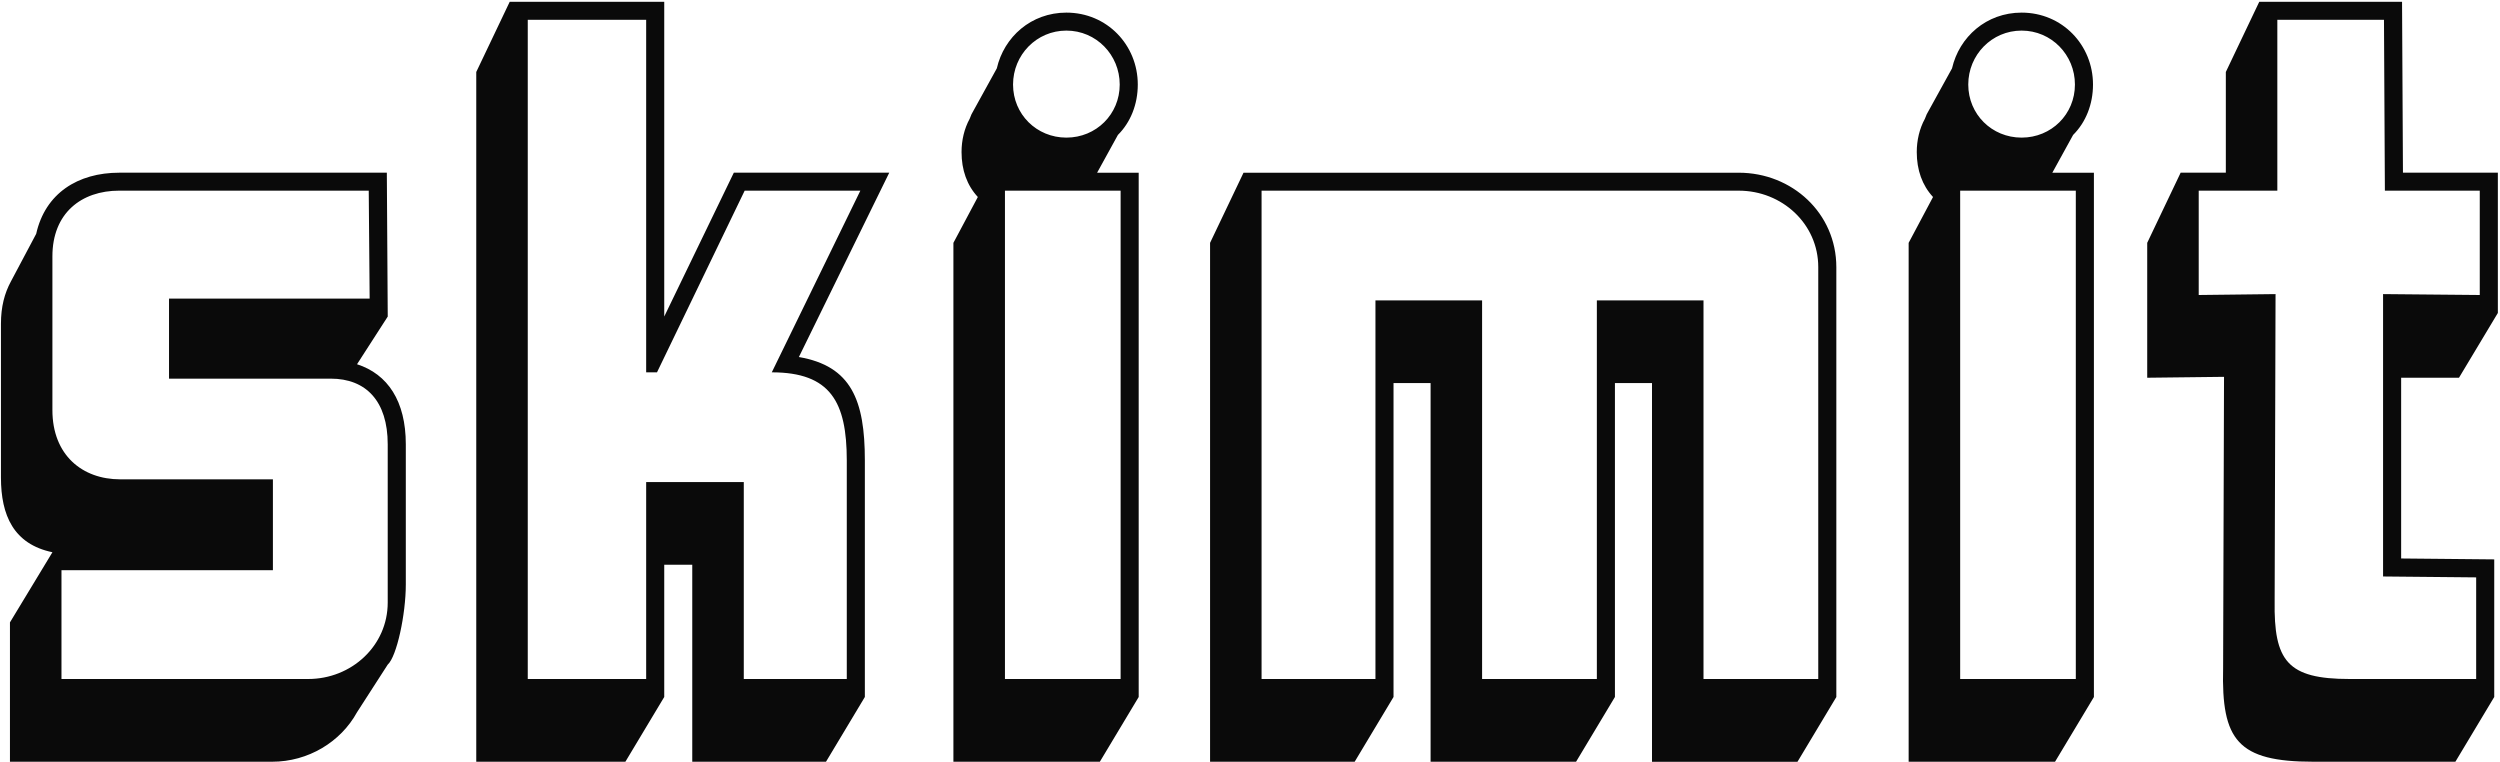
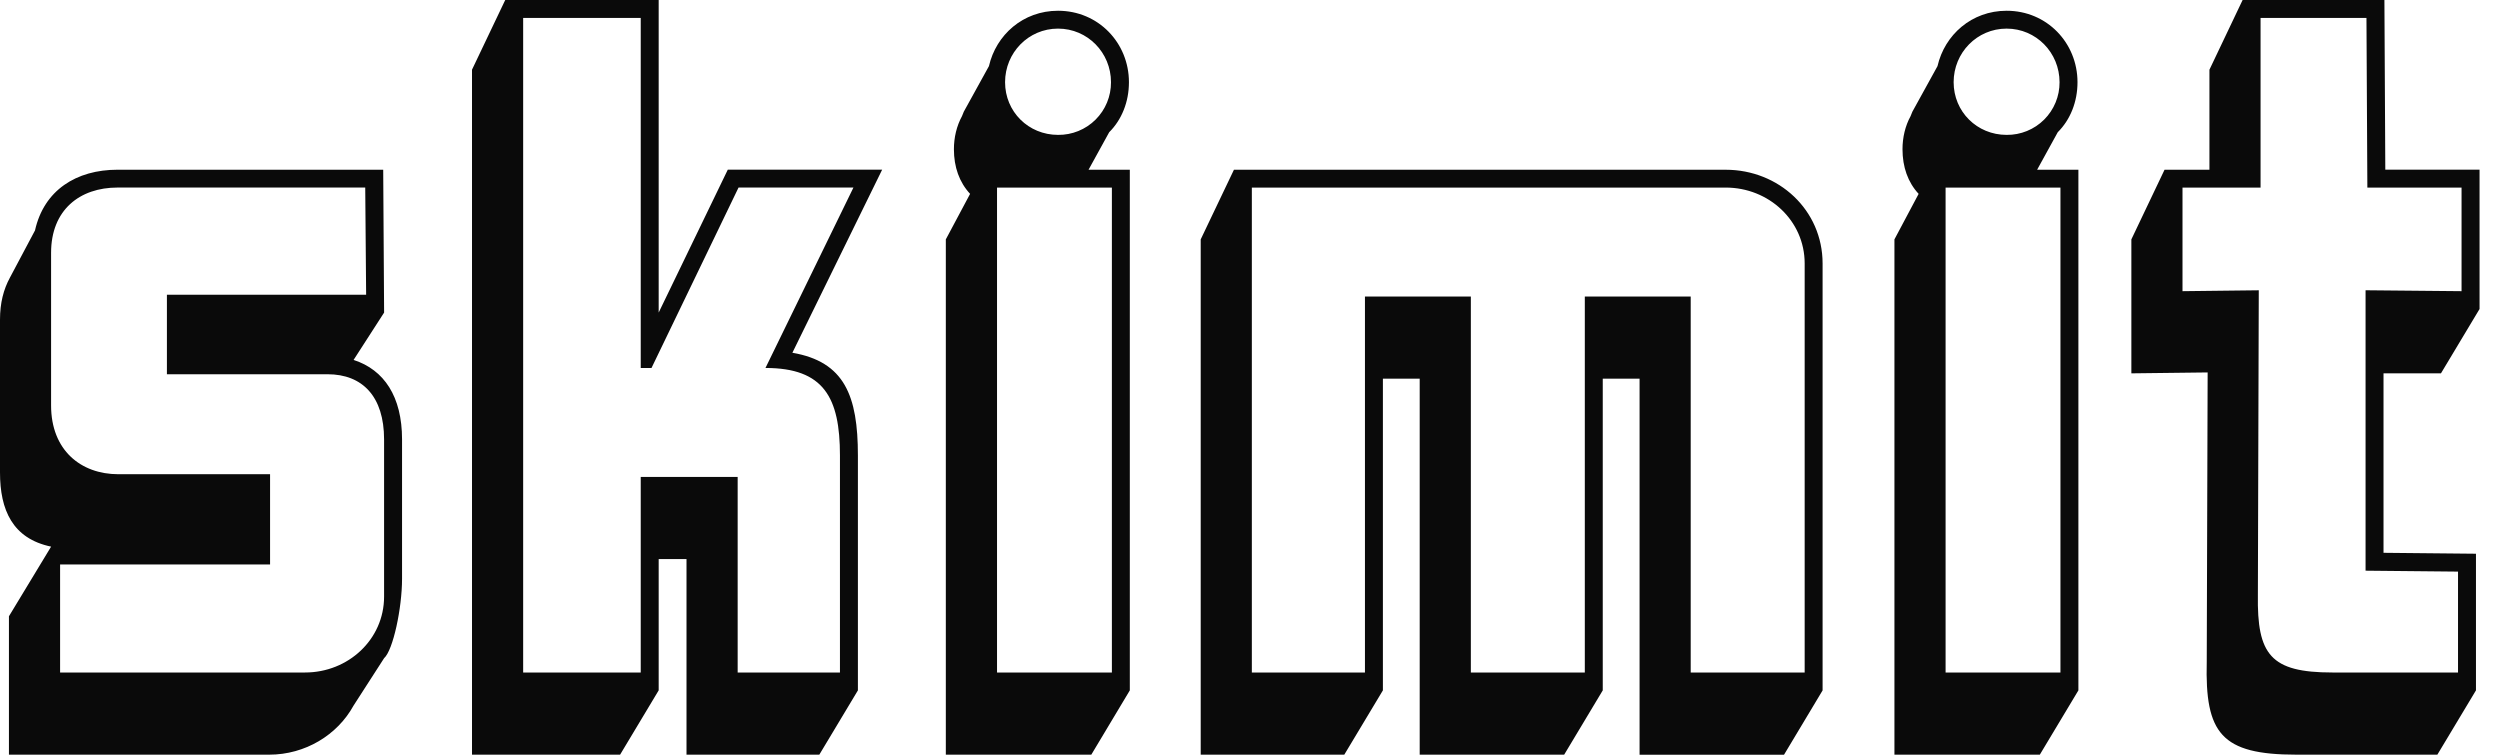
- <svg xmlns="http://www.w3.org/2000/svg" width="105" height="32">
-   <path d="M11.426 31.993H.418V26.14l1.784-2.946C.57 22.853.04 21.643.04 20.057v-6.459c0-.717.152-1.284.417-1.775L1.52 9.821c.38-1.7 1.746-2.568 3.492-2.568h11.235l.038 6.043-1.29 2.002c1.29.416 2.049 1.549 2.049 3.362v5.892c0 1.247-.38 3.022-.76 3.362l-1.29 2.002c-.683 1.246-2.05 2.077-3.567 2.077Zm-8.844-8.045v4.57h10.362c1.822 0 3.34-1.397 3.34-3.21V18.66c0-1.813-.911-2.757-2.391-2.757H7.099V12.54h8.426l-.038-4.533H5.01c-1.594 0-2.809.945-2.809 2.758v6.459c0 1.888 1.253 2.908 2.847 2.908h6.414v3.815H2.582Zm23.684 8.045h-6.263V3.023L21.408.075h6.49v13.22l2.923-6.043h6.528l-3.796 7.743c2.202.378 2.771 1.813 2.771 4.344v9.934l-1.632 2.72h-5.617V23.72h-1.177v5.553l-1.632 2.72ZM22.166.832v27.686h4.973v-8.272h4.1v8.272h4.326V19.34c0-2.455-.683-3.702-3.15-3.702l3.72-7.63h-4.859l-3.682 7.63h-.455V.832h-4.972Zm24.027 31.161h-6.15V10.2l1.026-1.926c-.456-.491-.684-1.134-.684-1.889 0-.491.114-.982.342-1.398l.076-.188 1.063-1.927C42.169 1.55 43.308.53 44.788.53c1.708 0 2.999 1.36 2.999 3.022 0 .831-.304 1.587-.835 2.115l-.873 1.587h1.746v22.02l-1.632 2.72ZM44.788 5.78c1.253 0 2.24-.982 2.24-2.229 0-1.246-.987-2.266-2.24-2.266-1.252 0-2.24 1.02-2.24 2.266 0 1.247.988 2.229 2.24 2.229Zm-2.58 2.228v20.51h4.858V8.008h-4.859Zm14.688 23.985h-6.073V10.2l1.405-2.946h20.8c2.238 0 4.098 1.7 4.098 3.966v18.055l-1.632 2.72h-6.11V16.09h-1.557v13.183l-1.632 2.72h-6.11V16.09h-1.557v13.183l-1.632 2.72Zm-3.91-23.985v20.51h4.783V12.616h4.479v15.902h4.82V12.616h4.479v15.902h4.82v-17.3c0-1.812-1.518-3.21-3.34-3.21h-20.04Zm33.325 23.985h-6.148V10.2l1.024-1.926c-.455-.491-.683-1.134-.683-1.889 0-.491.114-.982.342-1.398l.076-.188 1.063-1.927C82.288 1.55 83.427.53 84.907.53c1.708 0 2.999 1.36 2.999 3.022 0 .831-.304 1.587-.835 2.115l-.873 1.587h1.746v22.02l-1.633 2.72ZM84.907 5.78c1.253 0 2.24-.982 2.24-2.229 0-1.246-.987-2.266-2.24-2.266-1.252 0-2.24 1.02-2.24 2.266 0 1.247.988 2.229 2.24 2.229Zm-2.58 2.228v20.51h4.857V8.008h-4.858Zm20.799 23.985h-5.96c-3.188 0-3.87-.906-3.795-3.928l.038-12.238-3.226.038v-5.666l1.404-2.946h1.898v-4.23L94.889.075h5.997l.038 7.177h3.986v5.892l-1.632 2.72h-2.43v7.592l3.91.038v5.779l-1.632 2.72Zm-4.441-3.475h5.314V24.25l-3.91-.038v-11.86l4.061.038V8.008h-3.985l-.038-7.176h-4.479v7.176h-3.302v4.382l3.227-.038-.038 12.88c-.038 2.53.531 3.286 3.15 3.286Z" fill="#0A0A0A" fill-rule="evenodd" />
+ <svg xmlns="http://www.w3.org/2000/svg" width="106" height="32" viewBox="0 0 106 32">
+   <path d="M11.415 31.998H.379V26.13l1.788-2.953C.531 22.835 0 21.622 0 20.032v-6.475c0-.719.152-1.287.418-1.78L1.484 9.77c.38-1.704 1.75-2.574 3.5-2.574h11.264l.038 6.058-1.294 2.007c1.294.417 2.055 1.553 2.055 3.37v5.907c0 1.25-.381 3.03-.762 3.37l-1.294 2.008c-.684 1.249-2.055 2.082-3.575 2.082h-.001Zm-8.867-8.065v4.581h10.388c1.827 0 3.349-1.4 3.349-3.218v-6.664c0-1.818-.914-2.764-2.397-2.764H7.077v-3.372h8.447l-.038-4.544H4.982c-1.598 0-2.816.947-2.816 2.765v6.475c0 1.893 1.257 2.915 2.855 2.915h6.43v3.825H2.548Zm23.744 8.065h-6.279V2.955L21.422 0h6.506v13.253l2.93-6.058h6.545l-3.806 7.762c2.208.38 2.778 1.818 2.778 4.355v9.96l-1.636 2.726h-5.631v-8.294h-1.18v5.567l-1.636 2.727ZM22.182.758v27.756h4.985v-8.292h4.11v8.292h4.337v-9.2c0-2.462-.685-3.712-3.158-3.712l3.73-7.65h-4.872l-3.69 7.65h-.457V.759h-4.985Zm24.087 31.24h-6.166V10.15l1.029-1.93c-.457-.493-.686-1.137-.686-1.894 0-.492.114-.985.343-1.402l.076-.188 1.066-1.932c.304-1.325 1.445-2.348 2.93-2.348 1.711 0 3.006 1.364 3.006 3.03 0 .833-.305 1.59-.837 2.12l-.876 1.591h1.75v22.075L46.27 32v-.001ZM44.86 5.719a2.22 2.22 0 0 0 2.246-2.234c0-1.25-.99-2.272-2.246-2.272-1.255 0-2.245 1.023-2.245 2.272 0 1.25.99 2.234 2.245 2.234Zm-2.586 2.234v20.561h4.87V7.953h-4.871Zm14.724 24.045H50.91V10.15l1.409-2.953H73.17c2.244 0 4.108 1.704 4.108 3.976v18.1L75.643 32h-6.125V16.055h-1.561v13.216l-1.636 2.727h-6.126V16.055h-1.56v13.216l-1.637 2.727Zm-3.92-24.045v20.561h4.796V12.572h4.49v15.942h4.832V12.572h4.49v15.942h4.832V11.171c0-1.817-1.522-3.218-3.348-3.218H53.079Zm33.41 24.045h-6.164V10.15l1.026-1.93c-.456-.493-.684-1.137-.684-1.894 0-.492.114-.985.343-1.402l.076-.188 1.065-1.932c.304-1.325 1.446-2.348 2.93-2.348 1.712 0 3.006 1.364 3.006 3.03 0 .833-.305 1.59-.837 2.12l-.875 1.591h1.75v22.075L86.487 32v-.001ZM85.08 5.719a2.22 2.22 0 0 0 2.245-2.234c0-1.25-.99-2.272-2.245-2.272-1.255 0-2.246 1.023-2.246 2.272 0 1.25.99 2.234 2.246 2.234Zm-2.587 2.234v20.561h4.87V7.953h-4.87Zm20.851 24.045H97.37c-3.196 0-3.88-.908-3.804-3.938l.038-12.269-3.234.039v-5.68l1.407-2.954h1.903v-4.24L95.087 0h6.012l.038 7.195h3.996v5.907l-1.636 2.727h-2.436v7.61l3.92.039v5.793l-1.637 2.727Zm-4.452-3.484h5.328v-4.278l-3.92-.039v-11.89l4.07.039V7.953h-3.994l-.038-7.194h-4.49v7.194h-3.31v4.393l3.234-.038-.038 12.912c-.038 2.536.533 3.294 3.158 3.294Z" fill="#0A0A0A" />
</svg>
